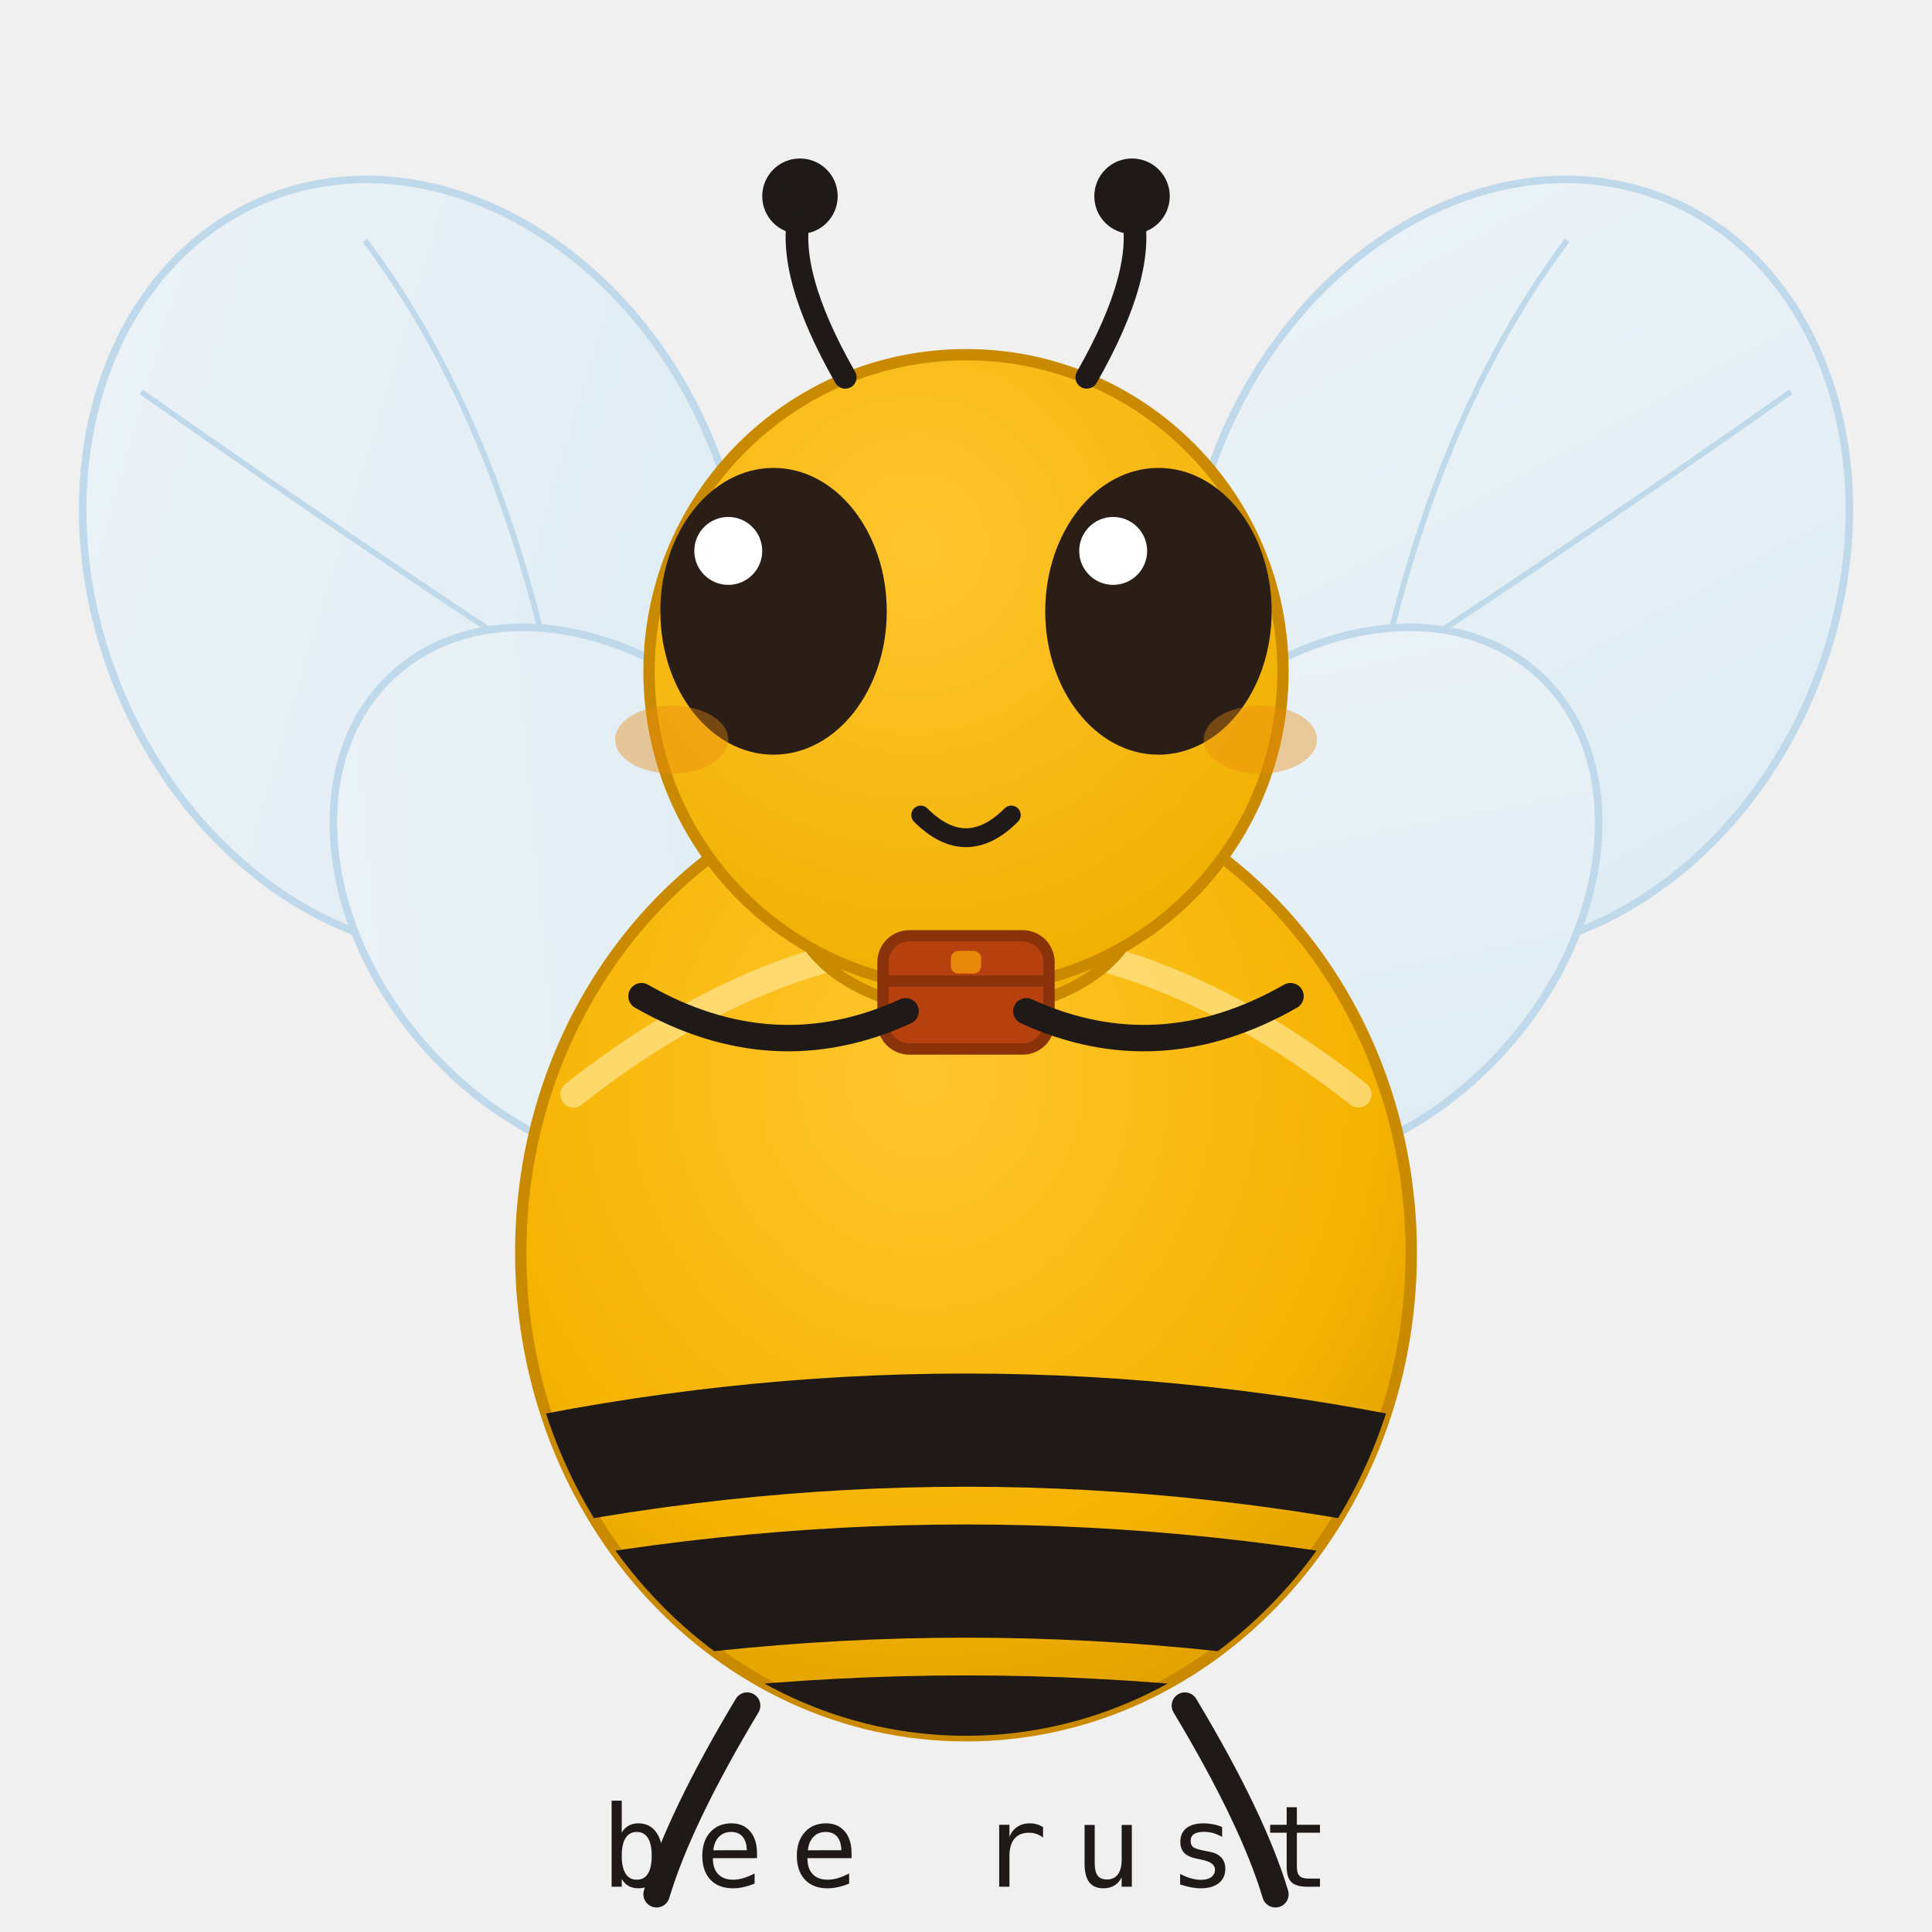
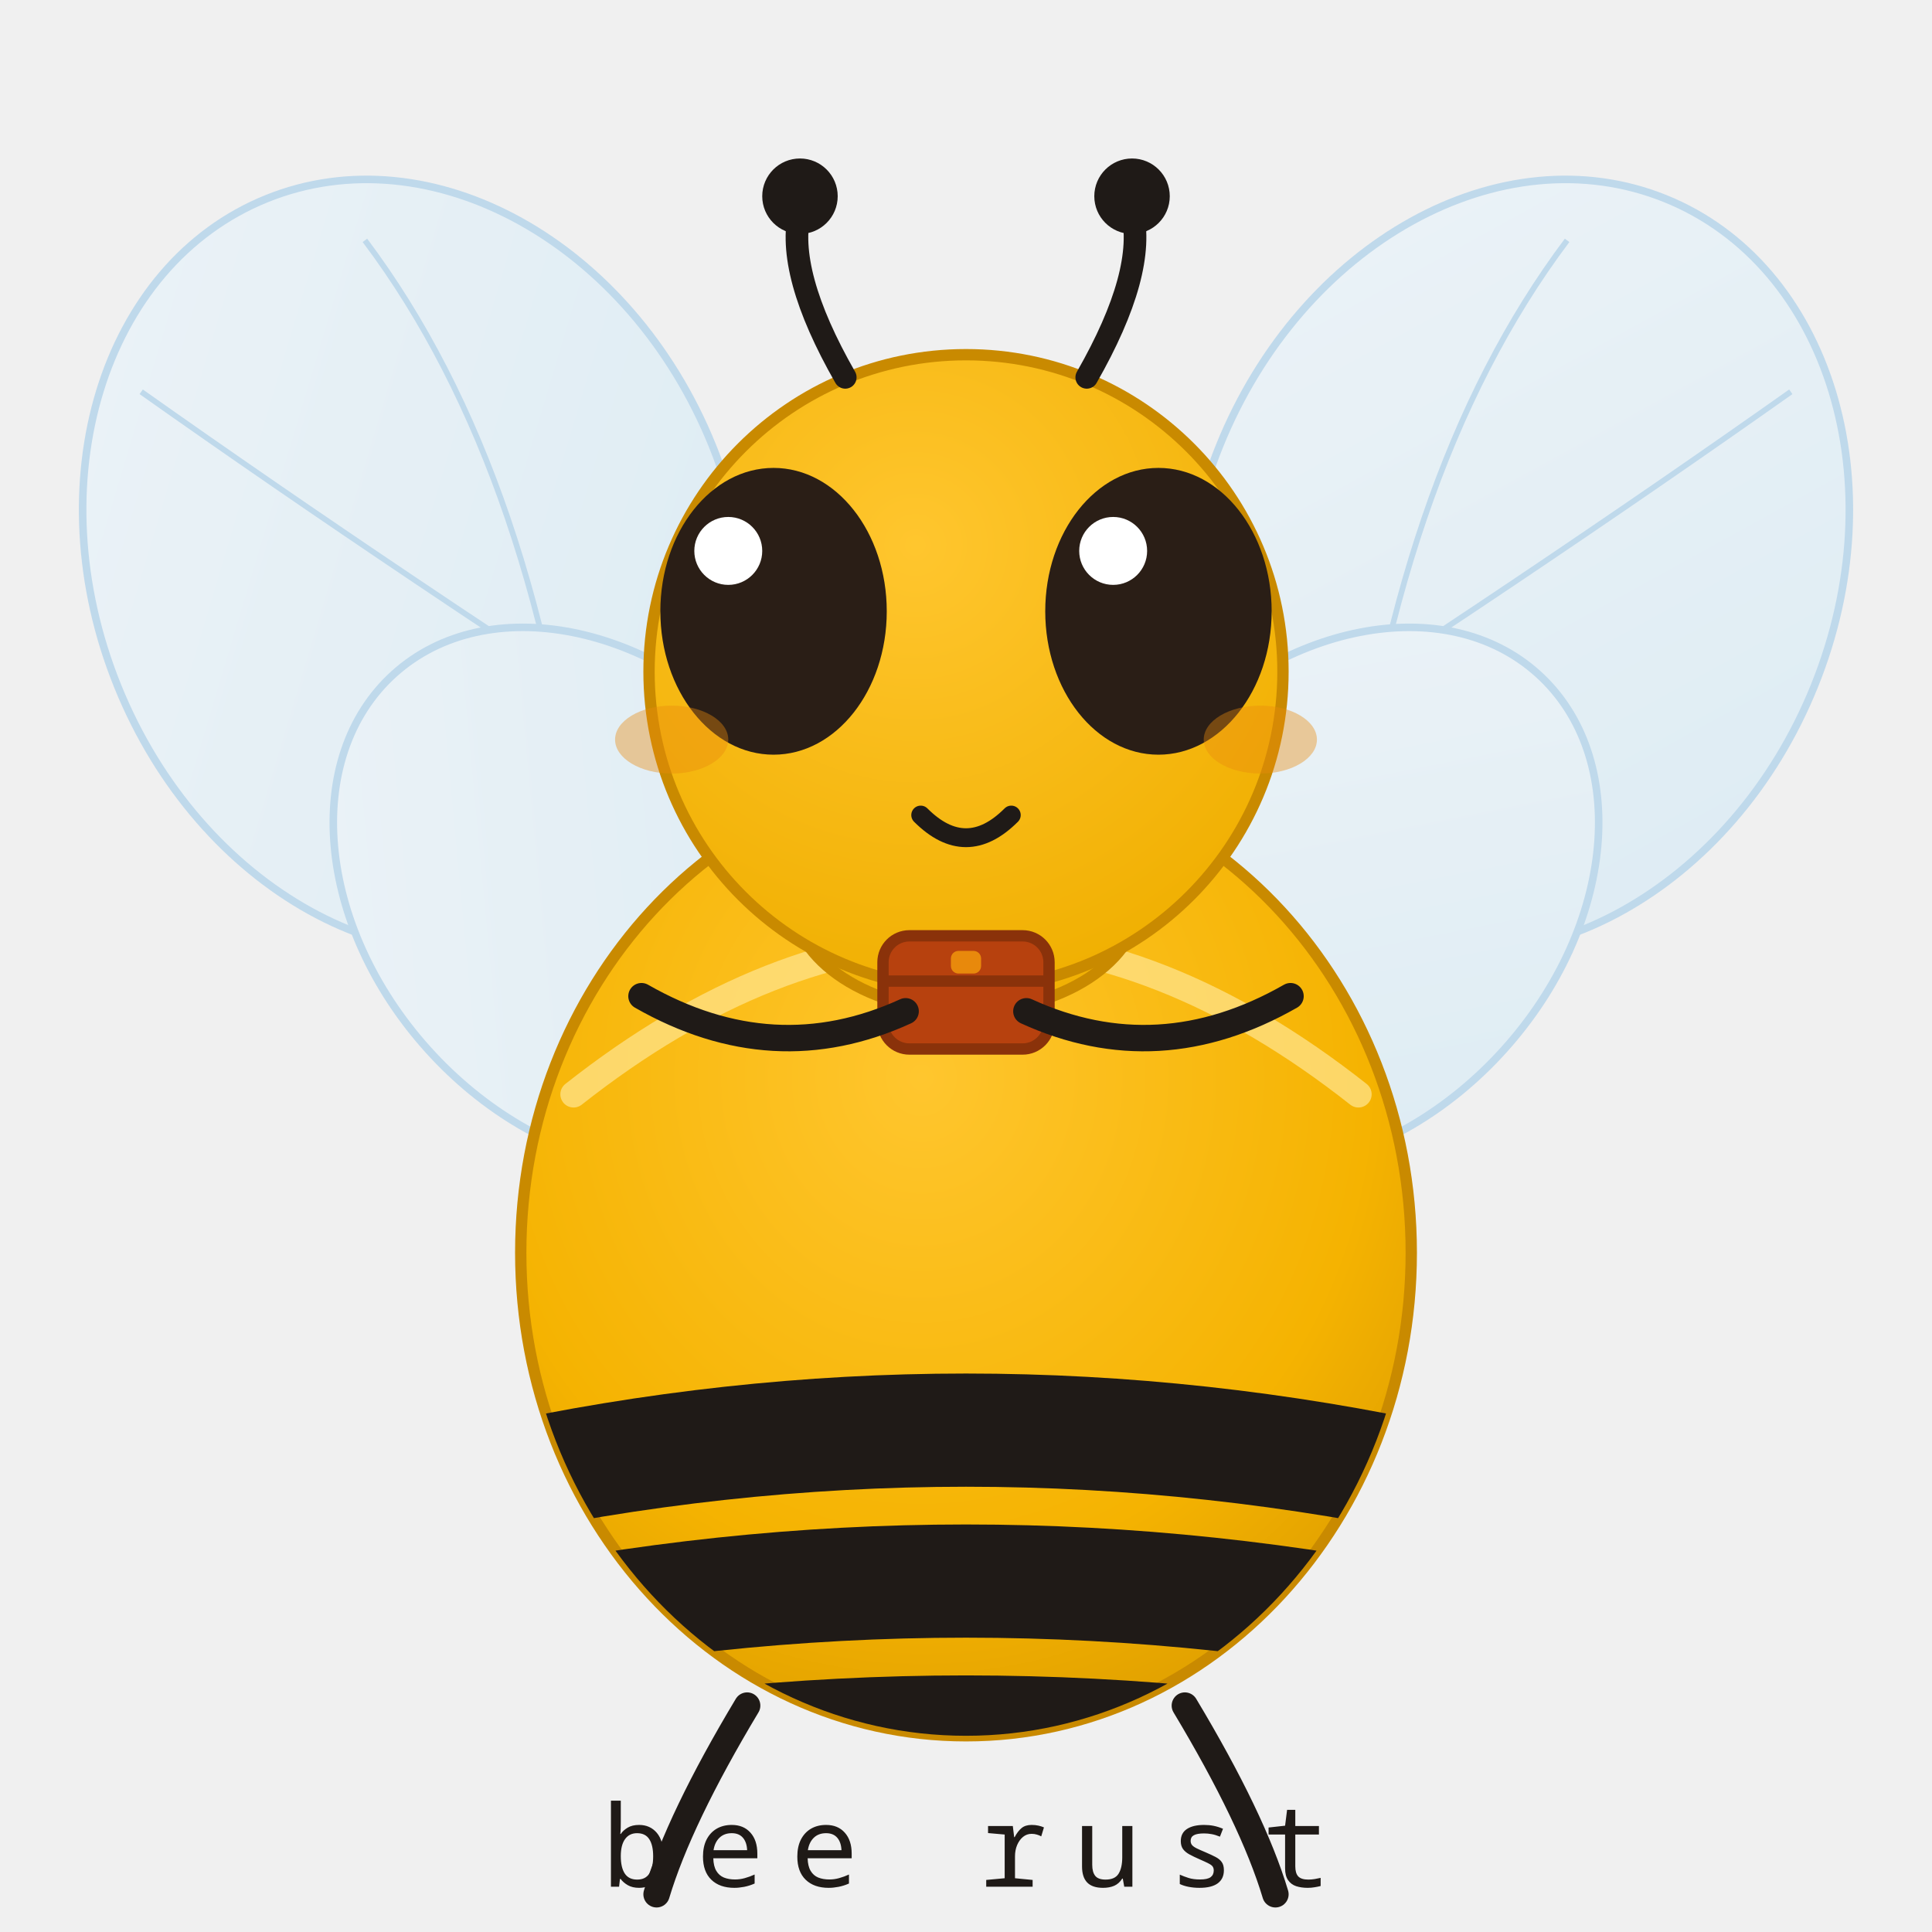
<svg xmlns="http://www.w3.org/2000/svg" viewBox="0 0 512 512" width="512" height="512" role="img" aria-label="Rusty, the Bee Rust project mascot bee hovering with wings spread">
  <defs>
    <radialGradient id="bellyGrad" cx="45%" cy="32%" r="72%">
      <stop offset="0%" stop-color="#FFC62E" />
      <stop offset="70%" stop-color="#F5B301">
      </stop>
      <stop offset="100%" stop-color="#DE9E00" />
    </radialGradient>
    <radialGradient id="headGrad" cx="42%" cy="30%" r="75%">
      <stop offset="0%" stop-color="#FFC62E" />
      <stop offset="100%" stop-color="#F0AF00" />
    </radialGradient>
    <linearGradient id="wingGrad" x1="0" y1="0" x2="1" y2="1">
      <stop offset="0%" stop-color="#EAF5FC" />
      <stop offset="100%" stop-color="#CFE8F5" />
    </linearGradient>
    <clipPath id="bellyClip">
      <ellipse cx="256" cy="332" rx="118" ry="128" />
    </clipPath>
  </defs>
  <g>
    <g fill="url(#wingGrad)" stroke="#9FC9E8" stroke-width="2" opacity="0.6">
      <g>
        <ellipse cx="110" cy="150" rx="85" ry="105" transform="rotate(-22 110 150)" />
        <path d="M60 80 Q105 150 165 235" fill="none" stroke-width="1.5" transform="rotate(-22 110 150)" />
        <path d="M130 65 Q150 140 120 245" fill="none" stroke-width="1.5" transform="rotate(-22 110 150)" />
      </g>
      <g>
        <ellipse cx="402" cy="150" rx="85" ry="105" transform="rotate(22 402 150)" />
        <path d="M452 80 Q407 150 347 235" fill="none" stroke-width="1.5" transform="rotate(22 402 150)" />
        <path d="M382 65 Q362 140 392 245" fill="none" stroke-width="1.5" transform="rotate(22 402 150)" />
      </g>
      <g>
        <ellipse cx="158" cy="238" rx="60" ry="80" transform="rotate(-42 158 238)" />
      </g>
      <g>
        <ellipse cx="354" cy="238" rx="60" ry="80" transform="rotate(42 354 238)" />
      </g>
    </g>
    <g stroke="#1F1A17" stroke-width="7" stroke-linecap="round" fill="none">
      <path d="M198 452 Q180 482 174 502" />
      <path d="M314 452 Q332 482 338 502" />
    </g>
    <g>
      <ellipse cx="256" cy="332" rx="118" ry="128" fill="url(#bellyGrad)" stroke="#C98A00" stroke-width="3" />
      <path d="M152 290 Q256 208 360 290" fill="none" stroke="#FFE38A" stroke-width="7" stroke-linecap="round" opacity="0.75">
    </path>
      <g clip-path="url(#bellyClip)">
        <path d="M128 378 Q256 350 384 378 L384 408 Q256 380 128 408 Z" fill="#1F1A17" />
        <path d="M124 418 Q256 390 388 418 L388 448 Q256 420 124 448 Z" fill="#1F1A17" />
        <path d="M120 458 Q256 430 392 458 L392 486 Q256 460 120 486 Z" fill="#1F1A17" />
      </g>
    </g>
    <ellipse cx="256" cy="238" rx="46" ry="30" fill="url(#headGrad)" stroke="#C98A00" stroke-width="3" />
    <circle cx="256" cy="178" r="84" fill="url(#headGrad)" stroke="#C98A00" stroke-width="3" />
    <g stroke="#1F1A17" stroke-width="6" stroke-linecap="round" fill="#1F1A17">
      <path d="M224 100 Q208 72 212 56" fill="none" />
      <circle cx="212" cy="52" r="7" />
      <path d="M288 100 Q304 72 300 56" fill="none" />
      <circle cx="300" cy="52" r="7" />
    </g>
    <ellipse cx="205" cy="162" rx="30" ry="38" fill="#2A1E16" />
    <ellipse cx="307" cy="162" rx="30" ry="38" fill="#2A1E16" />
    <circle cx="193" cy="146" r="9" fill="#FFFFFF" />
    <circle cx="295" cy="146" r="9" fill="#FFFFFF" />
    <circle cx="191" cy="143" r="3.5" fill="#FFFFFF" />
    <path d="M244 216 Q256 228 268 216" fill="none" stroke="#1F1A17" stroke-width="5" stroke-linecap="round" />
    <ellipse cx="178" cy="196" rx="15" ry="9" fill="#E8890C" opacity="0.4" />
    <ellipse cx="334" cy="196" rx="15" ry="9" fill="#E8890C" opacity="0.4" />
    <g>
      <rect x="234" y="248" width="44" height="30" rx="7" fill="#B7410E" stroke="#8A320A" stroke-width="3" />
      <path d="M234 260 L278 260" stroke="#8A320A" stroke-width="3" />
      <rect x="252" y="252" width="8" height="6" rx="2" fill="#E8890C" />
      <path d="M170 264 Q205 284 240 268" fill="none" stroke="#1F1A17" stroke-width="7" stroke-linecap="round" />
      <path d="M342 264 Q307 284 272 268" fill="none" stroke="#1F1A17" stroke-width="7" stroke-linecap="round" />
    </g>
-     <text x="256" y="500" text-anchor="middle" font-family="ui-monospace,SFMono-Regular,Menlo,monospace" font-size="30" letter-spacing="7" fill="#1F1A17">bee rust</text>
+     <text x="256" y="500" text-anchor="middle" font-family="'JetBrains Mono','Noto Sans Mono','DejaVu Sans Mono',ui-monospace,monospace" font-size="30" letter-spacing="7" fill="#1F1A17">bee rust</text>
  </g>
</svg>
